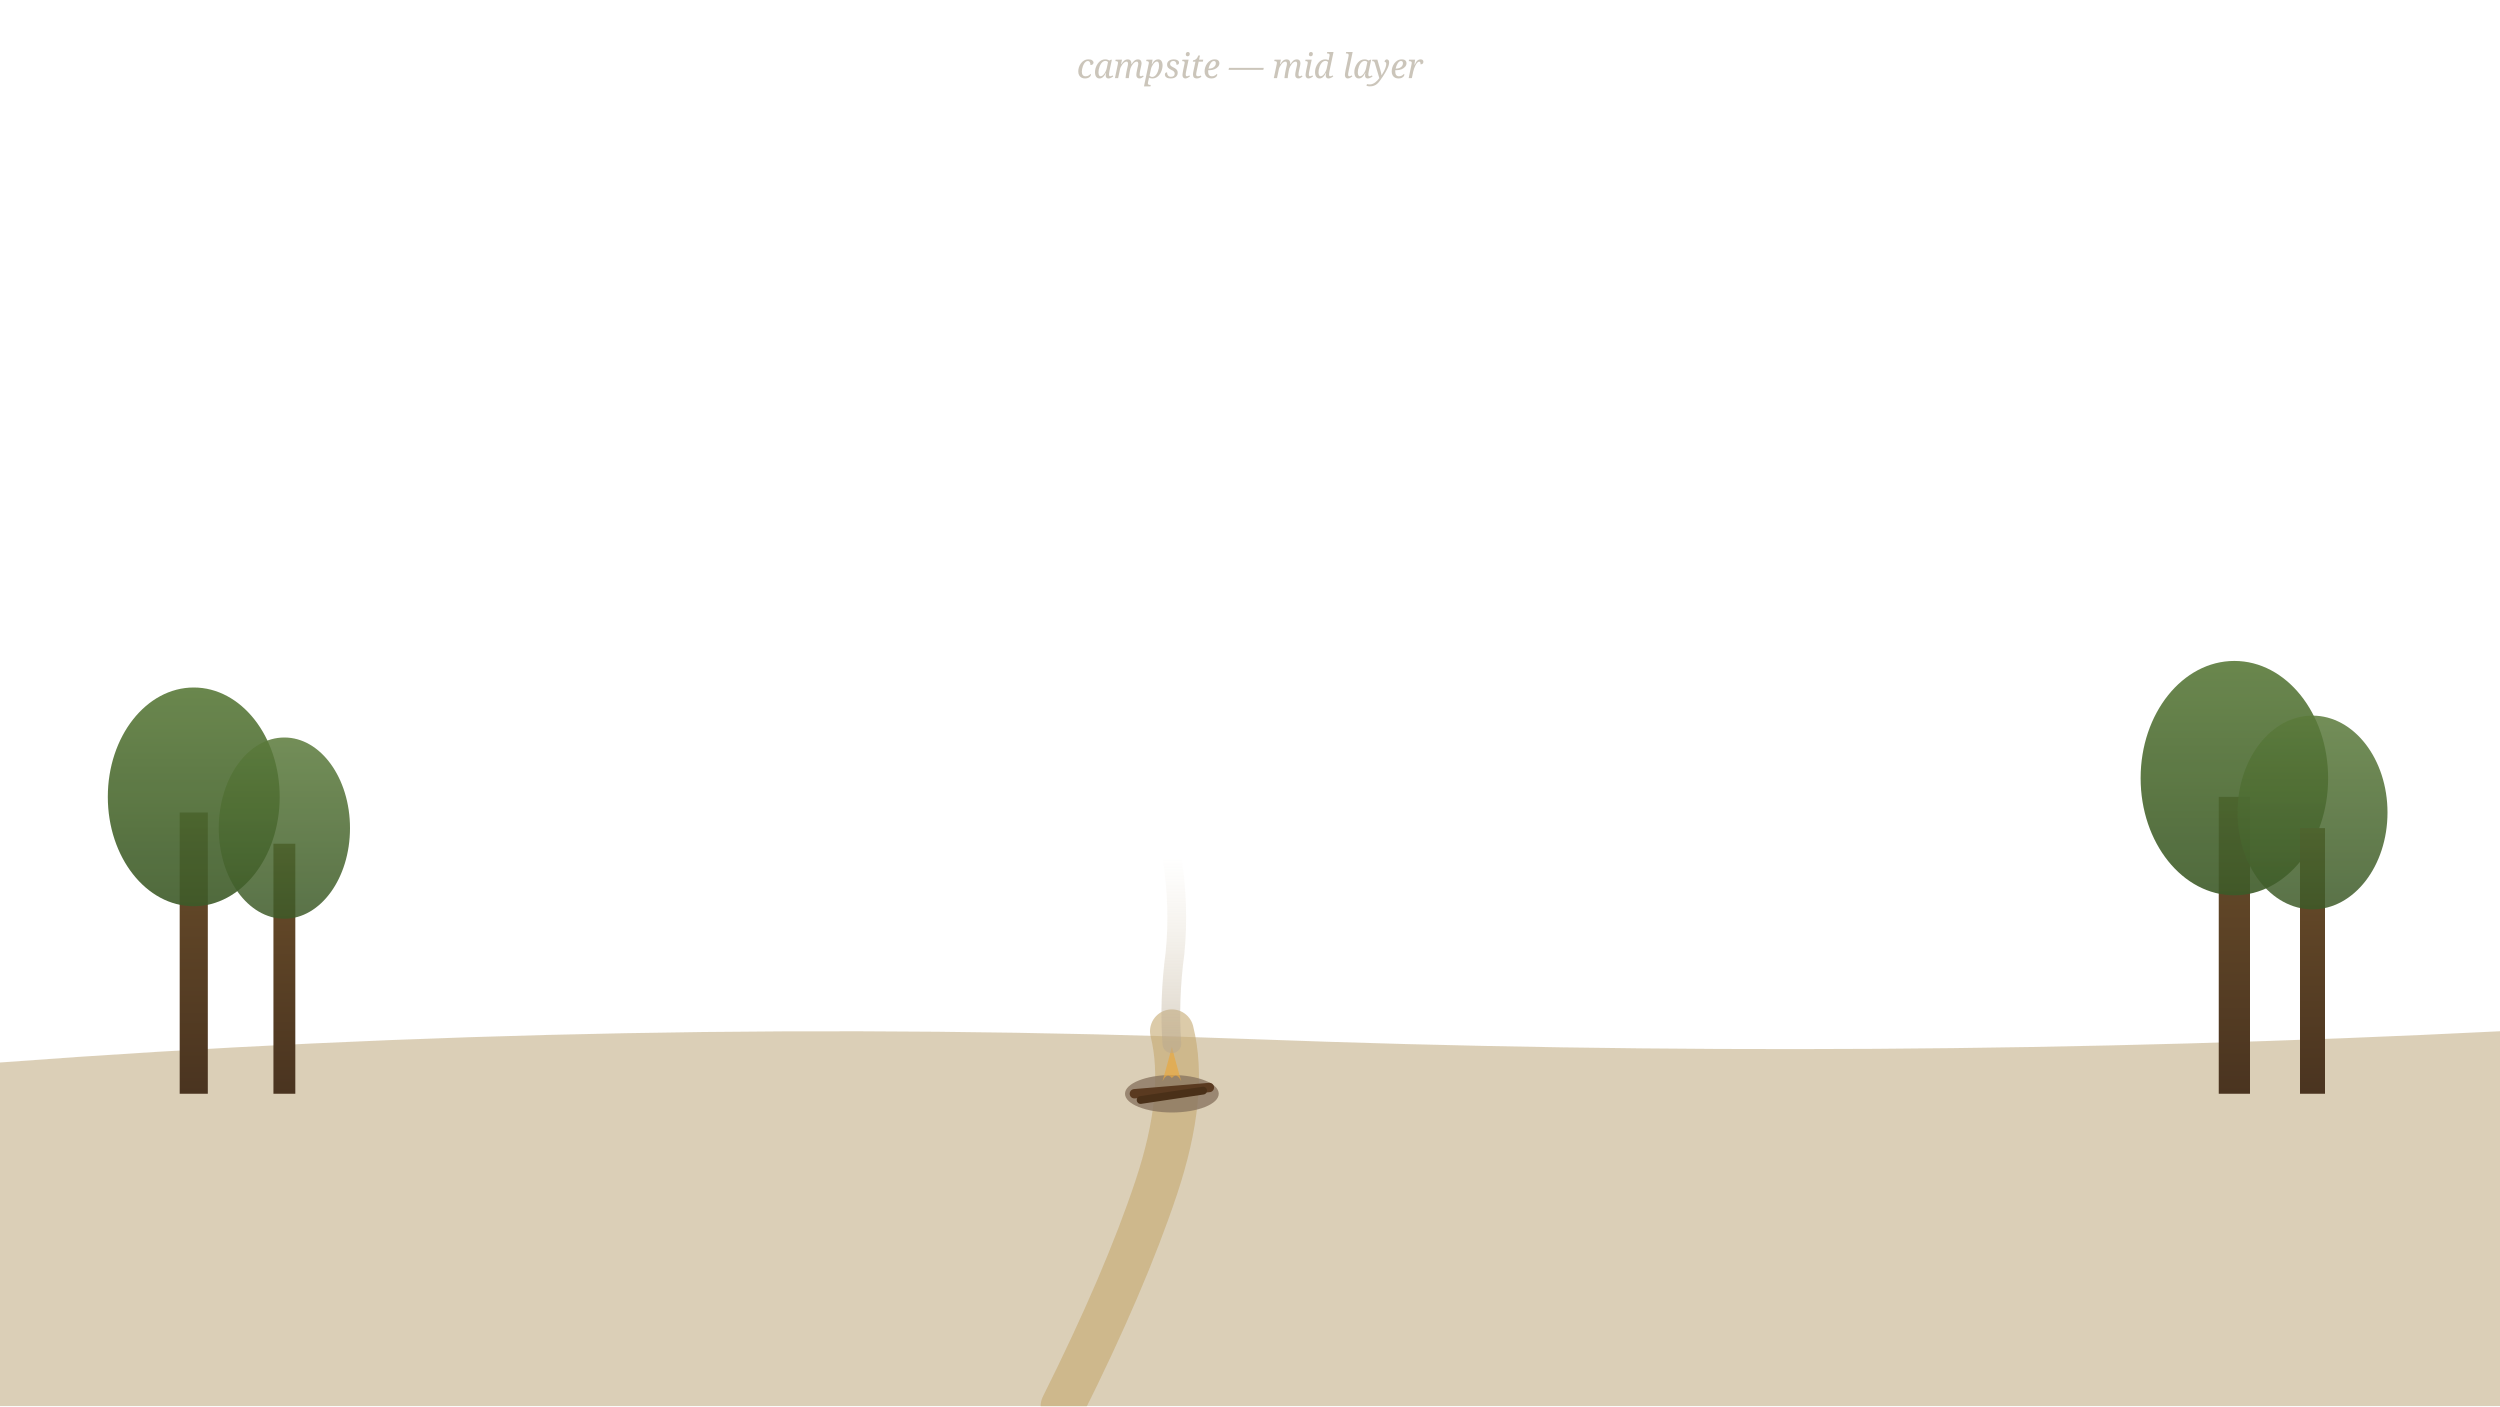
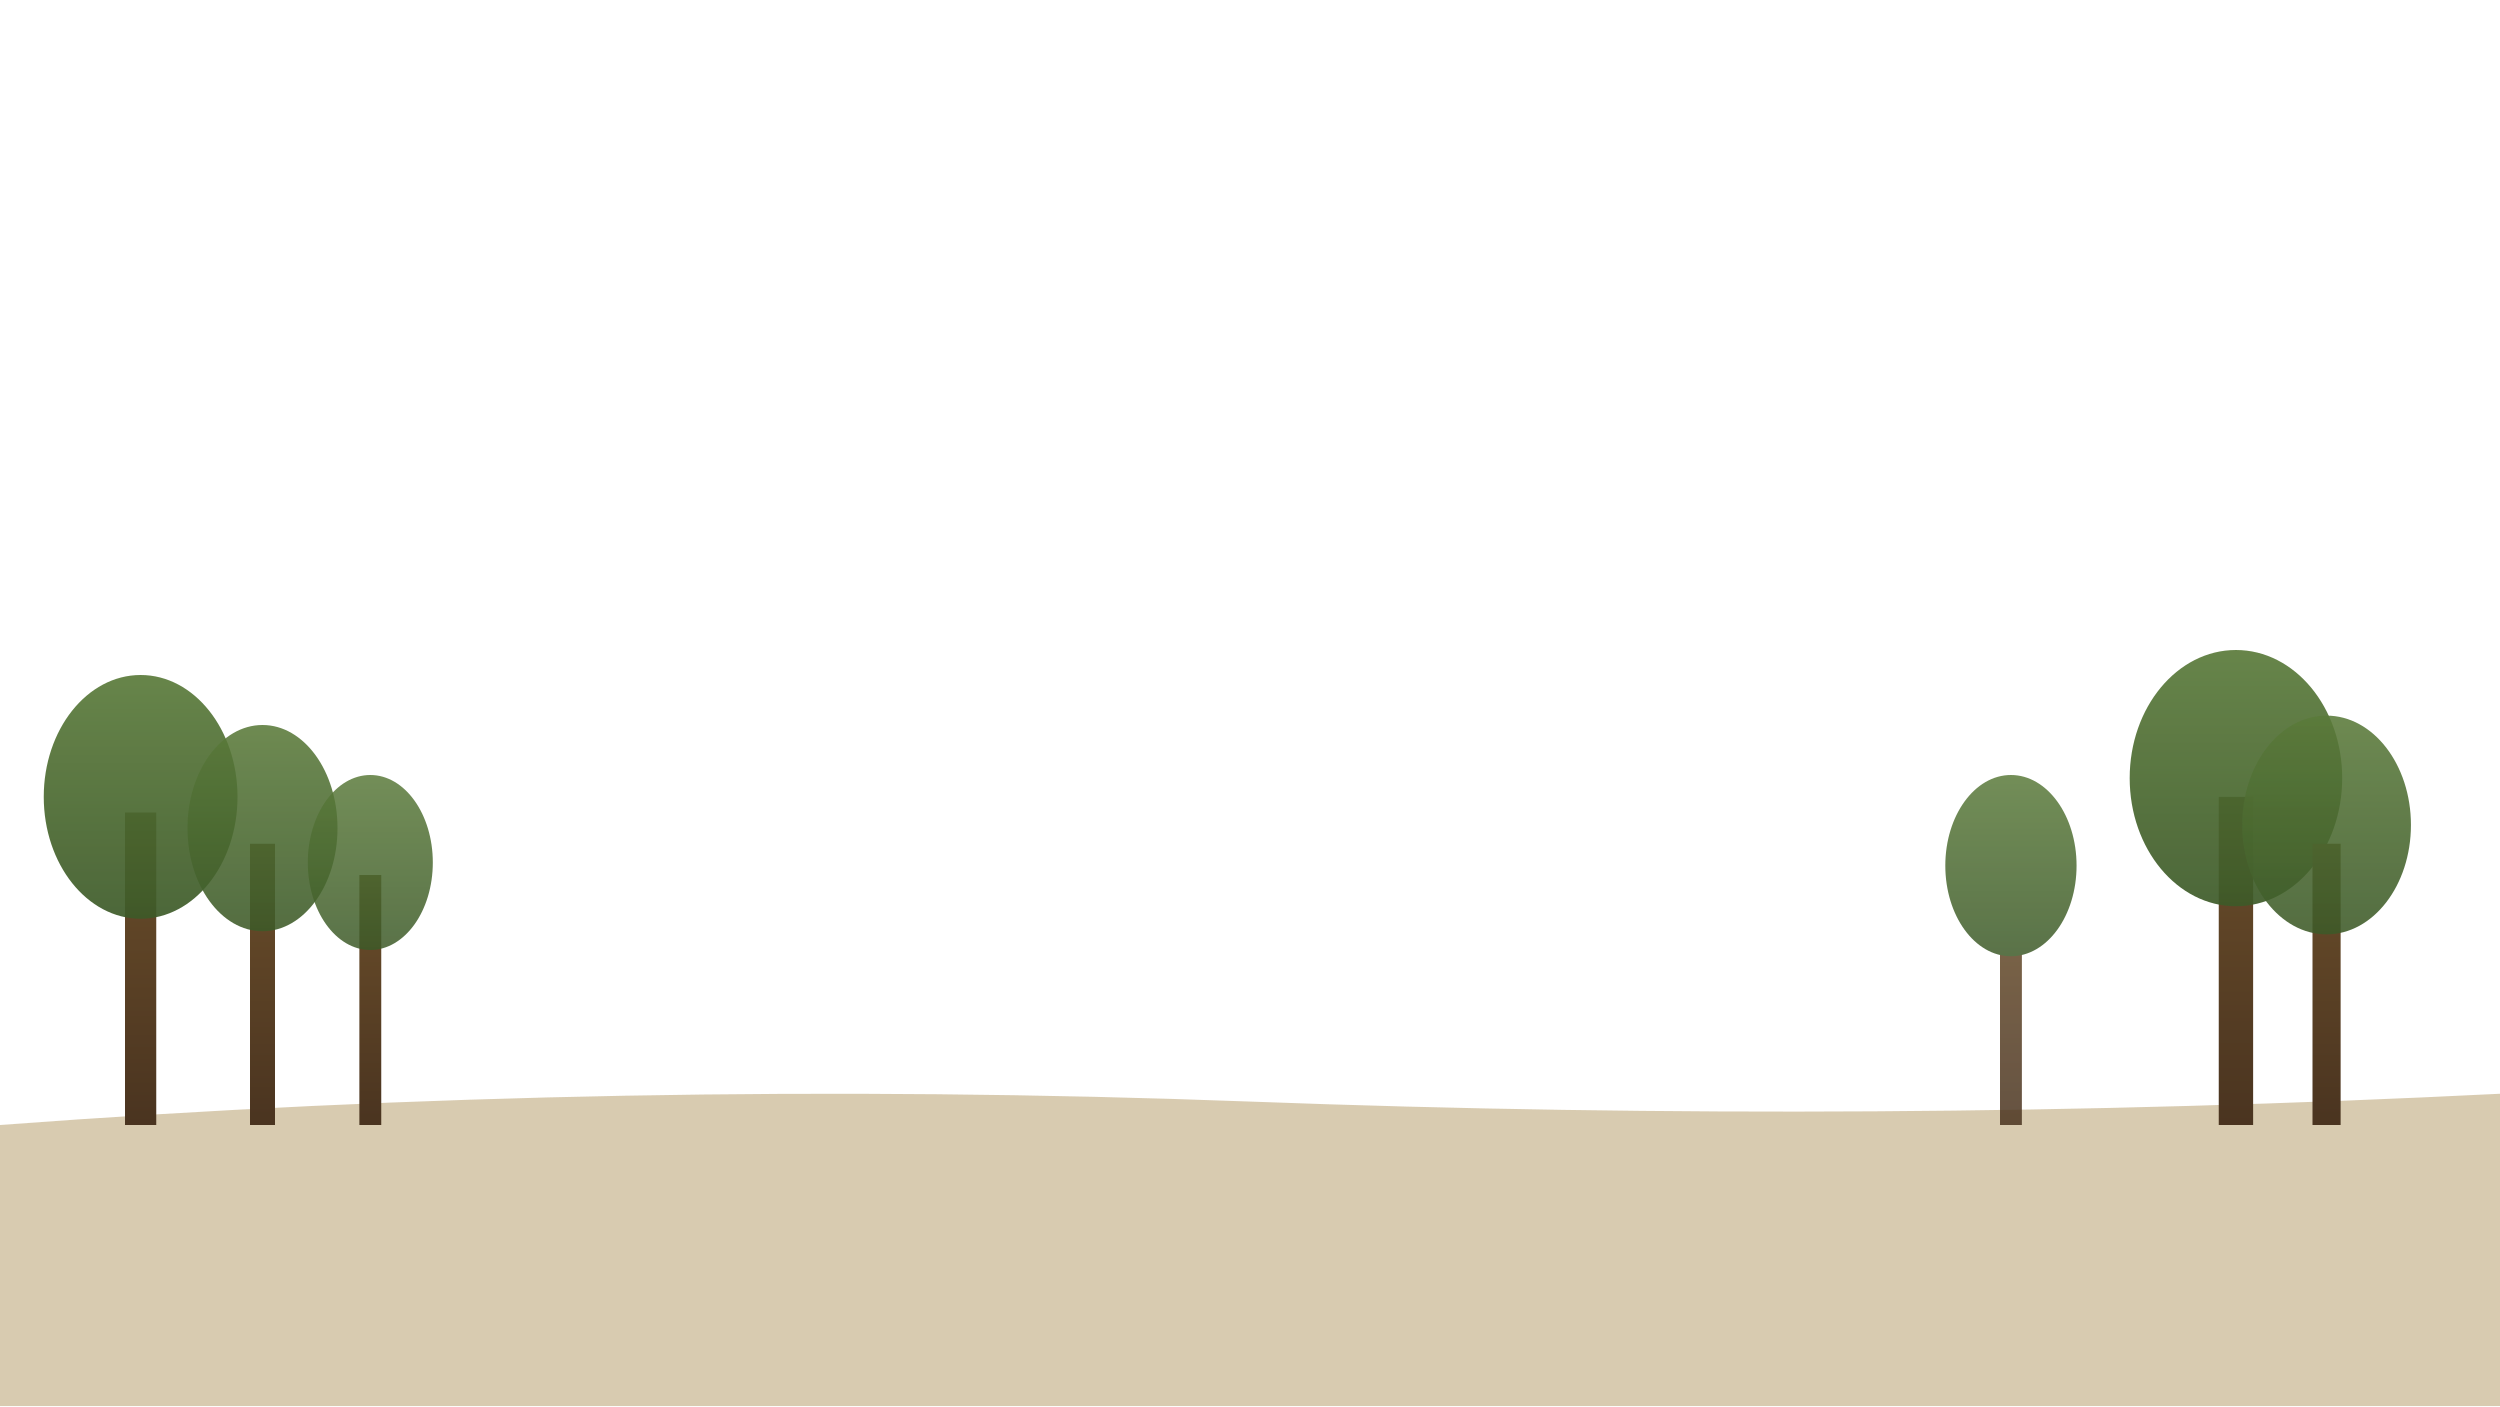
<svg xmlns="http://www.w3.org/2000/svg" viewBox="0 0 1600 900" preserveAspectRatio="xMidYMid slice">
  <defs>
    <linearGradient id="trunk" x1="0" y1="0" x2="0" y2="1">
      <stop offset="0%" stop-color="#6b4e2a" />
      <stop offset="100%" stop-color="#4a3420" />
    </linearGradient>
    <linearGradient id="canopy" x1="0" y1="0" x2="0" y2="1">
      <stop offset="0%" stop-color="#5a7a3a" />
      <stop offset="100%" stop-color="#3d5a28" />
    </linearGradient>
-     <linearGradient id="smoke" x1="0" y1="1" x2="0" y2="0">
-       <stop offset="0%" stop-color="#b8a890" stop-opacity="0.5" />
-       <stop offset="100%" stop-color="#d8cbb0" stop-opacity="0" />
-     </linearGradient>
  </defs>
-   <path d="M0,680 Q400,650 800,665 Q1200,680 1600,660 L1600,900 L0,900 Z" fill="#b8a070" opacity="0.5" />
-   <path d="M680,900 Q720,820 740,760 Q760,700 750,660" stroke="#c4a870" stroke-width="28" fill="none" opacity="0.6" stroke-linecap="round" />
+   <path d="M0,720 Q400,690 800,705 Q1200,720 1600,700 L1600,900 L0,900 Z" fill="#b8a070" opacity="0.55" />
  <g>
-     <rect x="115" y="520" width="18" height="180" fill="url(#trunk)" />
-     <ellipse cx="124" cy="510" rx="55" ry="70" fill="url(#canopy)" opacity="0.9" />
-     <rect x="175" y="540" width="14" height="160" fill="url(#trunk)" />
-     <ellipse cx="182" cy="530" rx="42" ry="58" fill="url(#canopy)" opacity="0.85" />
+     <rect x="80" y="520" width="20" height="200" fill="url(#trunk)" />
+     <ellipse cx="90" cy="510" rx="62" ry="78" fill="url(#canopy)" opacity="0.92" />
+     <rect x="160" y="540" width="16" height="180" fill="url(#trunk)" />
+     <ellipse cx="168" cy="530" rx="48" ry="66" fill="url(#canopy)" opacity="0.88" />
+     <rect x="230" y="560" width="14" height="160" fill="url(#trunk)" />
+     <ellipse cx="237" cy="552" rx="40" ry="56" fill="url(#canopy)" opacity="0.85" />
  </g>
  <g>
-     <rect x="1420" y="510" width="20" height="190" fill="url(#trunk)" />
-     <ellipse cx="1430" cy="498" rx="60" ry="75" fill="url(#canopy)" opacity="0.9" />
-     <rect x="1472" y="530" width="16" height="170" fill="url(#trunk)" />
-     <ellipse cx="1480" cy="520" rx="48" ry="62" fill="url(#canopy)" opacity="0.85" />
+     <rect x="1420" y="510" width="22" height="210" fill="url(#trunk)" />
+     <ellipse cx="1431" cy="498" rx="68" ry="82" fill="url(#canopy)" opacity="0.92" />
+     <rect x="1480" y="540" width="18" height="180" fill="url(#trunk)" />
+     <ellipse cx="1489" cy="528" rx="54" ry="70" fill="url(#canopy)" opacity="0.88" />
  </g>
-   <ellipse cx="750" cy="700" rx="30" ry="12" fill="#8a7660" opacity="0.8" />
-   <line x1="726" y1="700" x2="774" y2="696" stroke="#5a3a20" stroke-width="6" stroke-linecap="round" />
-   <line x1="730" y1="704" x2="770" y2="698" stroke="#4a3018" stroke-width="5" stroke-linecap="round" />
-   <path d="M744,692 Q748,678 750,670 Q752,678 756,692 Q753,686 750,690 Q747,686 744,692 Z" fill="#e8a840" opacity="0.7" />
-   <path d="M750,668 Q748,640 752,610 Q755,580 750,548" stroke="url(#smoke)" stroke-width="12" fill="none" stroke-linecap="round" />
-   <text x="800" y="50" font-family="Georgia,serif" font-size="22" text-anchor="middle" fill="#6b5a3a" opacity="0.35" font-style="italic">campsite — mid layer</text>
+   <g opacity="0.85">
+     <rect x="1280" y="560" width="14" height="160" fill="url(#trunk)" />
+     <ellipse cx="1287" cy="554" rx="42" ry="58" fill="url(#canopy)" />
+   </g>
</svg>
